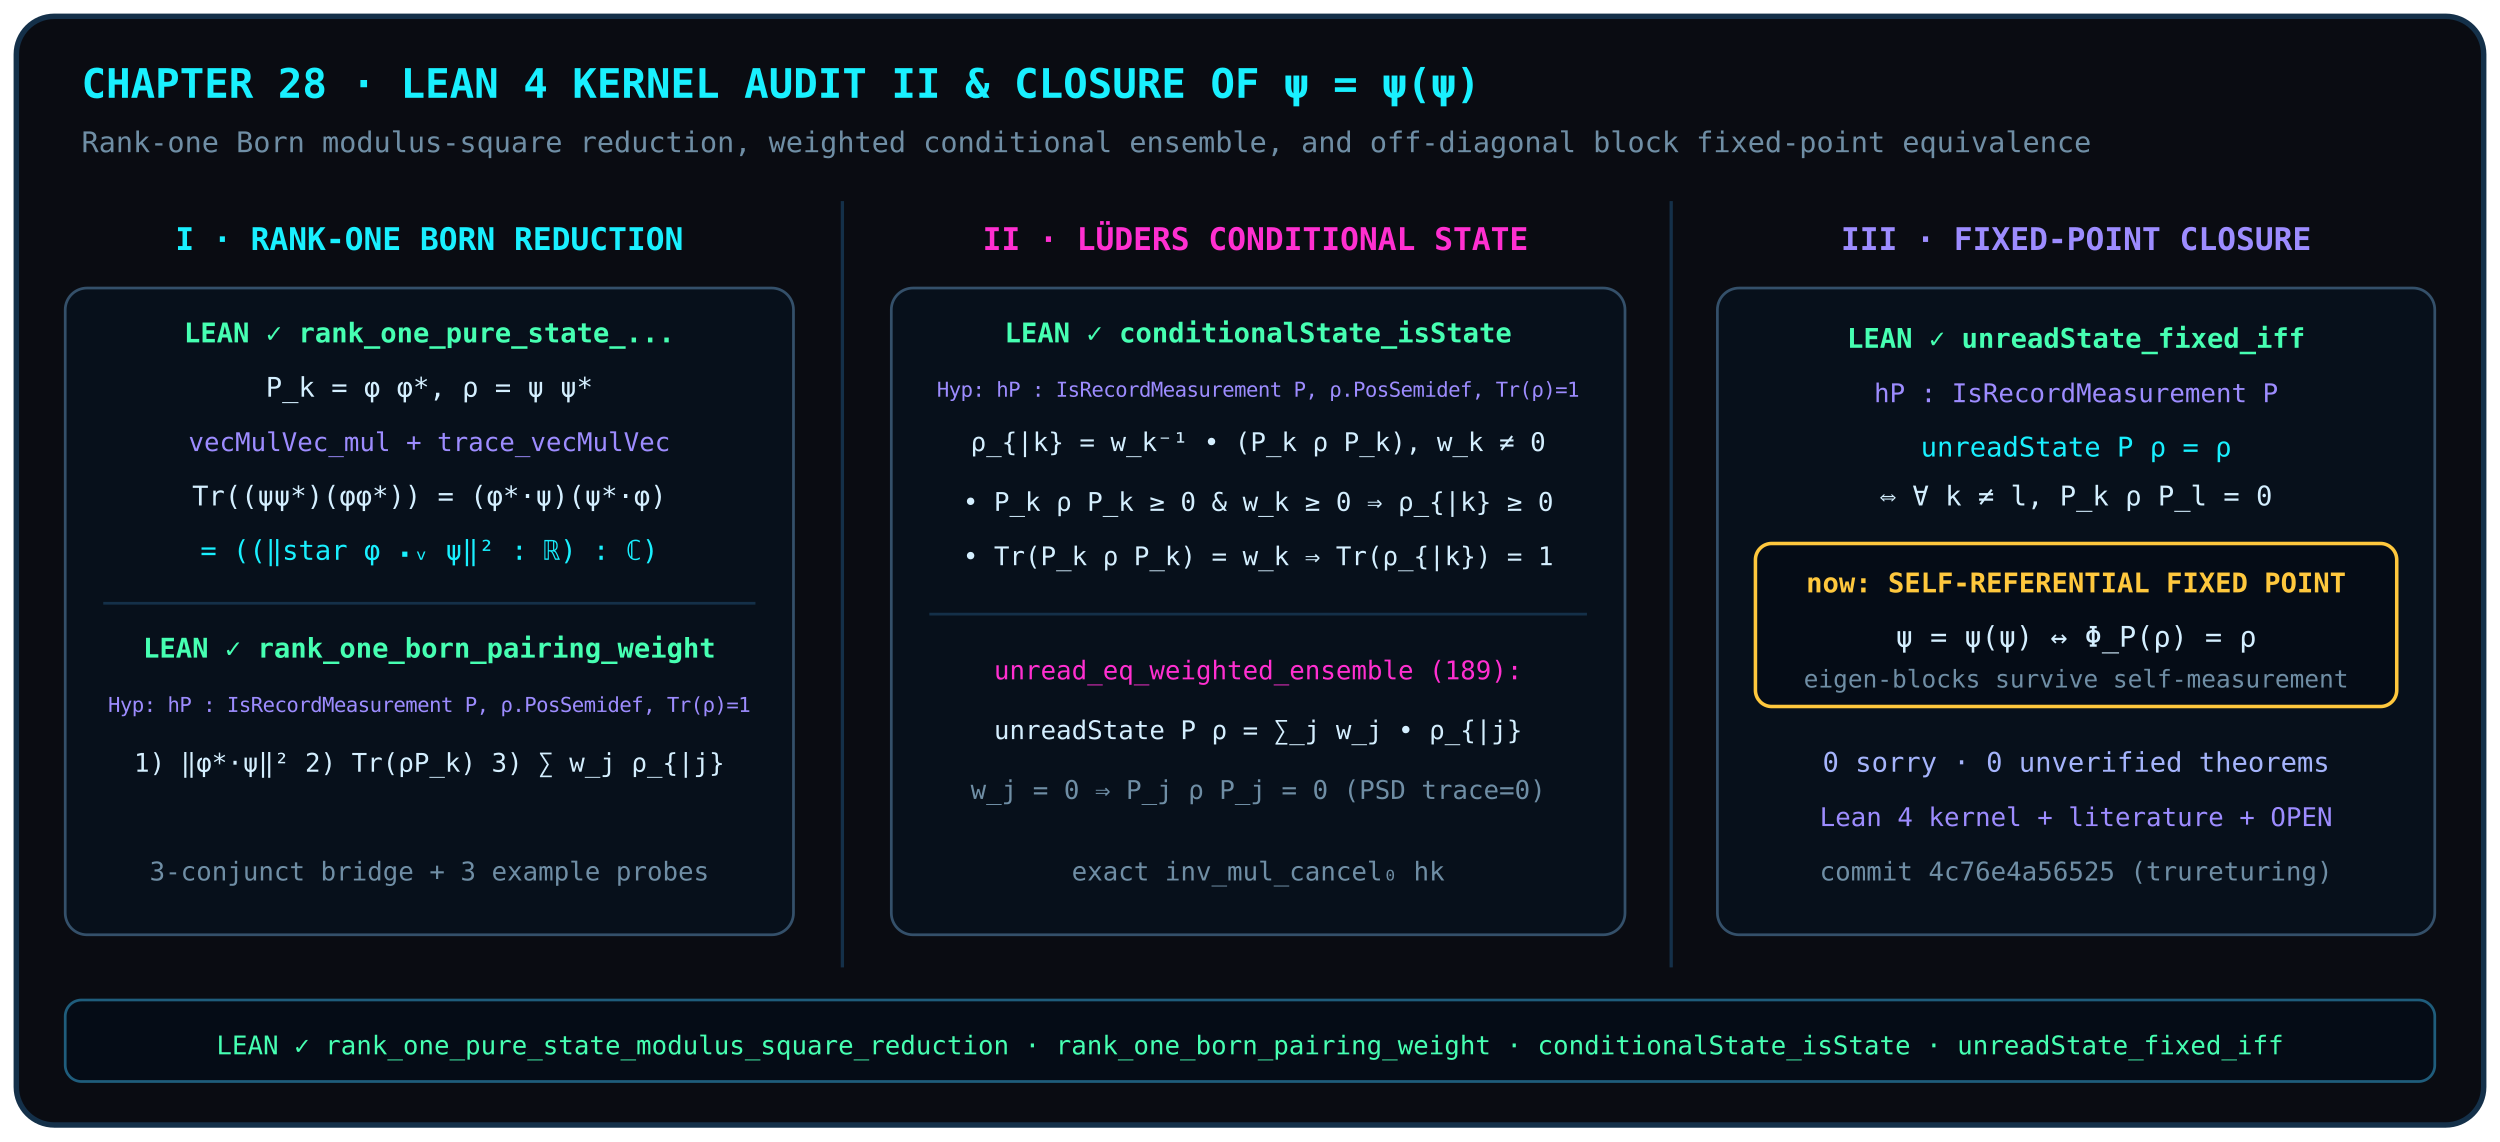
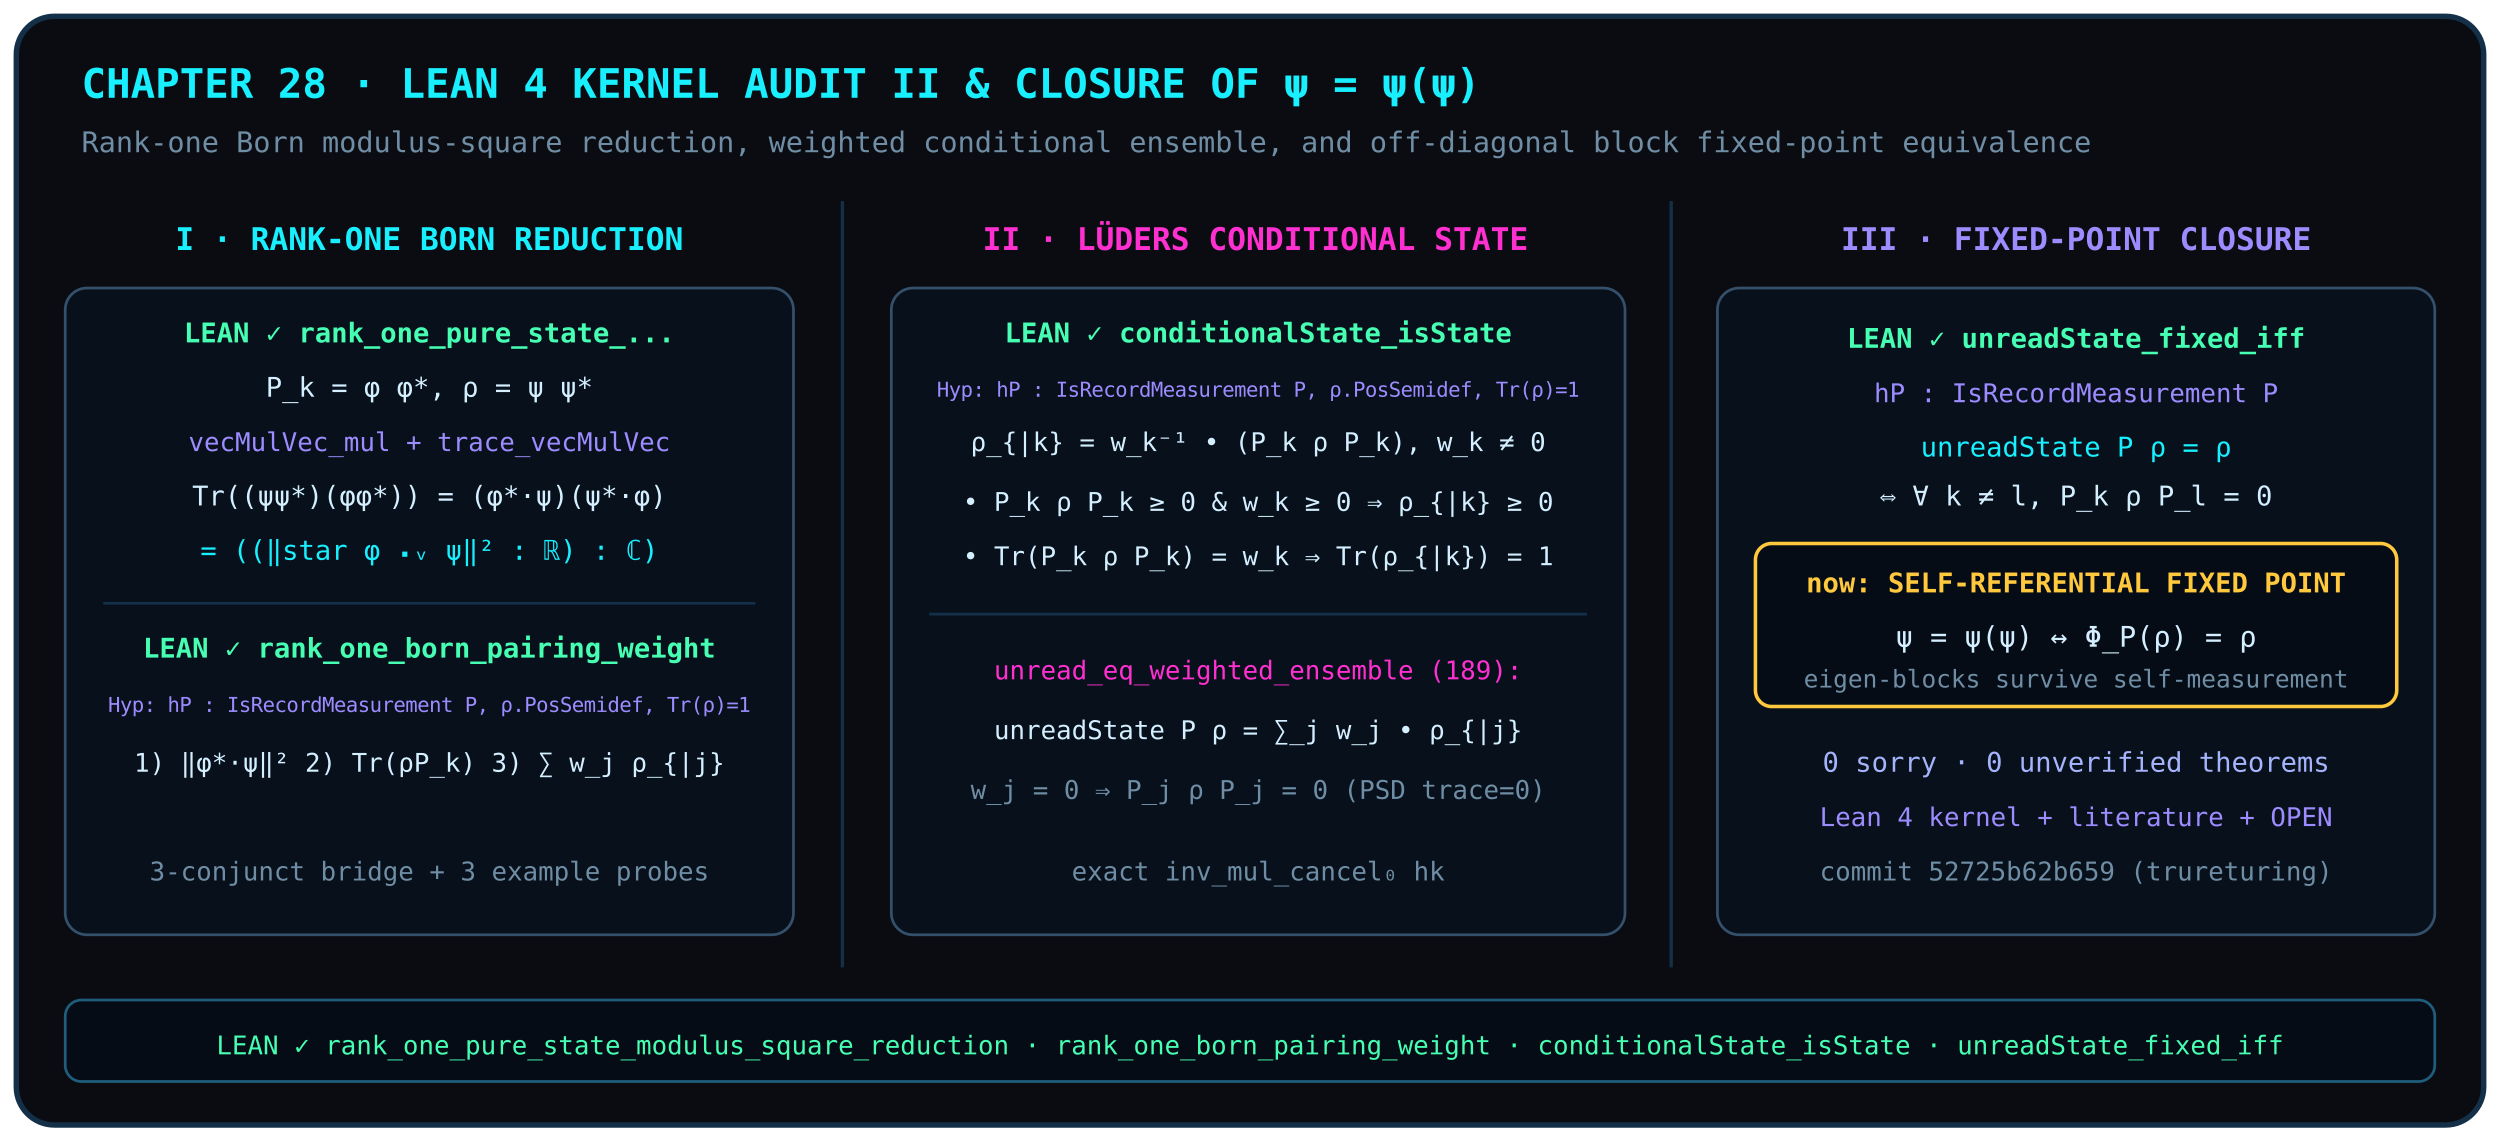
<svg xmlns="http://www.w3.org/2000/svg" viewBox="0 0 920 420" width="920" height="420">
  <rect x="6" y="6" width="908" height="408" rx="14" fill="#0a0c12" stroke="#143049" stroke-width="2" />
  <text x="30" y="36" font-family="JetBrains Mono,monospace" font-size="15" font-weight="600" fill="#19f0ff">CHAPTER 28 · LEAN 4 KERNEL AUDIT II &amp; CLOSURE OF ψ = ψ(ψ)</text>
  <text x="30" y="56" font-family="JetBrains Mono,monospace" font-size="10.5" fill="#6f8ea5">Rank-one Born modulus-square reduction, weighted conditional ensemble, and off-diagonal block fixed-point equivalence</text>
  <line x1="310" y1="74" x2="310" y2="356" stroke="#143049" stroke-width="1.2" />
  <line x1="615" y1="74" x2="615" y2="356" stroke="#143049" stroke-width="1.2" />
  <g font-family="JetBrains Mono,monospace">
    <text x="158" y="92" text-anchor="middle" fill="#19f0ff" font-size="11.5" font-weight="600">I · RANK-ONE BORN REDUCTION</text>
    <rect x="24" y="106" width="268" height="238" rx="8" fill="#07101b" stroke="#34506a" />
    <text x="158" y="126" text-anchor="middle" fill="#46ffb2" font-size="10" font-weight="600">LEAN ✓ rank_one_pure_state_...</text>
    <text x="158" y="146" text-anchor="middle" fill="#d4efff" font-size="10">P_k = φ φ*,   ρ = ψ ψ*</text>
    <text x="158" y="166" text-anchor="middle" fill="#9d8cff" font-size="9.5">vecMulVec_mul + trace_vecMulVec</text>
    <text x="158" y="186" text-anchor="middle" fill="#d4efff" font-size="10">Tr((ψψ*)(φφ*)) = (φ*·ψ)(ψ*·φ)</text>
    <text x="158" y="206" text-anchor="middle" fill="#19f0ff" font-size="10">= ((‖star φ ⬝ᵥ ψ‖² : ℝ) : ℂ)</text>
    <line x1="38" y1="222" x2="278" y2="222" stroke="#143049" />
    <text x="158" y="242" text-anchor="middle" fill="#46ffb2" font-size="10" font-weight="600">LEAN ✓ rank_one_born_pairing_weight</text>
    <text x="158" y="262" text-anchor="middle" fill="#9d8cff" font-size="7.6" letter-spacing="-0.2">Hyp: hP : IsRecordMeasurement P, ρ.PosSemidef, Tr(ρ)=1</text>
    <text x="158" y="284" text-anchor="middle" fill="#d4efff" font-size="9.5">1) ‖φ*·ψ‖²  2) Tr(ρP_k)  3) ∑ w_j ρ_{|j}</text>
    <text x="158" y="324" text-anchor="middle" fill="#6f8ea5" font-size="9.5">3-conjunct bridge + 3 example probes</text>
    <text x="462" y="92" text-anchor="middle" fill="#ff2fd0" font-size="11.5" font-weight="600">II · LÜDERS CONDITIONAL STATE</text>
    <rect x="328" y="106" width="270" height="238" rx="8" fill="#07101b" stroke="#34506a" />
    <text x="463" y="126" text-anchor="middle" fill="#46ffb2" font-size="10" font-weight="600">LEAN ✓ conditionalState_isState</text>
    <text x="463" y="146" text-anchor="middle" fill="#9d8cff" font-size="7.6" letter-spacing="-0.2">Hyp: hP : IsRecordMeasurement P, ρ.PosSemidef, Tr(ρ)=1</text>
    <text x="463" y="166" text-anchor="middle" fill="#d4efff" font-size="9.5">ρ_{|k} = w_k⁻¹ • (P_k ρ P_k), w_k ≠ 0</text>
    <text x="463" y="188" text-anchor="middle" fill="#d4efff" font-size="9.5">• P_k ρ P_k ≥ 0 &amp; w_k ≥ 0 ⇒ ρ_{|k} ≥ 0</text>
    <text x="463" y="208" text-anchor="middle" fill="#d4efff" font-size="9.5">• Tr(P_k ρ P_k) = w_k ⇒ Tr(ρ_{|k}) = 1</text>
    <line x1="342" y1="226" x2="584" y2="226" stroke="#143049" />
    <text x="463" y="250" text-anchor="middle" fill="#ff2fd0" font-size="9.5">unread_eq_weighted_ensemble (189):</text>
    <text x="463" y="272" text-anchor="middle" fill="#d4efff" font-size="9.5">unreadState P ρ = ∑_j w_j • ρ_{|j}</text>
    <text x="463" y="294" text-anchor="middle" fill="#6f8ea5" font-size="9.5">w_j = 0 ⇒ P_j ρ P_j = 0 (PSD trace=0)</text>
    <text x="463" y="324" text-anchor="middle" fill="#6f8ea5" font-size="9.5">exact inv_mul_cancel₀ hk</text>
    <text x="764" y="92" text-anchor="middle" fill="#9d8cff" font-size="11.5" font-weight="600">III · FIXED-POINT CLOSURE</text>
    <rect x="632" y="106" width="264" height="238" rx="8" fill="#07101b" stroke="#34506a" />
    <text x="764" y="128" text-anchor="middle" fill="#46ffb2" font-size="10" font-weight="600">LEAN ✓ unreadState_fixed_iff</text>
    <text x="764" y="148" text-anchor="middle" fill="#9d8cff" font-size="9.5">hP : IsRecordMeasurement P</text>
    <text x="764" y="168" text-anchor="middle" fill="#19f0ff" font-size="10">unreadState P ρ = ρ</text>
    <text x="764" y="186" text-anchor="middle" fill="#d4efff" font-size="10">⟺  ∀ k ≠ l,  P_k ρ P_l = 0</text>
    <rect x="646" y="200" width="236" height="60" rx="6" fill="#050c16" stroke="#ffc83d" stroke-width="1.3" />
    <text x="764" y="218" text-anchor="middle" fill="#ffc83d" font-size="10" font-weight="600">now: SELF-REFERENTIAL FIXED POINT</text>
    <text x="764" y="238" text-anchor="middle" fill="#d4efff" font-size="10.5">ψ = ψ(ψ)  ↔  Φ_P(ρ) = ρ</text>
    <text x="764" y="253" text-anchor="middle" fill="#6f8ea5" font-size="9">eigen-blocks survive self-measurement</text>
    <text x="764" y="284" text-anchor="middle" fill="#a5b4fc" font-size="10">0 sorry · 0 unverified theorems</text>
    <text x="764" y="304" text-anchor="middle" fill="#9d8cff" font-size="9.5">Lean 4 kernel + literature + OPEN</text>
-     <text x="764" y="324" text-anchor="middle" fill="#6f8ea5" font-size="9.5">commit 4c76e4a56525 (trureturing)</text>
+     <text x="764" y="324" text-anchor="middle" fill="#6f8ea5" font-size="9.5">commit 52725b62b659 (trureturing)</text>
  </g>
  <rect x="24" y="368" width="872" height="30" rx="6" fill="#050c16" stroke="#1f5d7c" />
  <text x="460" y="388" text-anchor="middle" font-family="JetBrains Mono,monospace" font-size="9.5" fill="#46ffb2">LEAN ✓  rank_one_pure_state_modulus_square_reduction · rank_one_born_pairing_weight · conditionalState_isState · unreadState_fixed_iff</text>
</svg>
